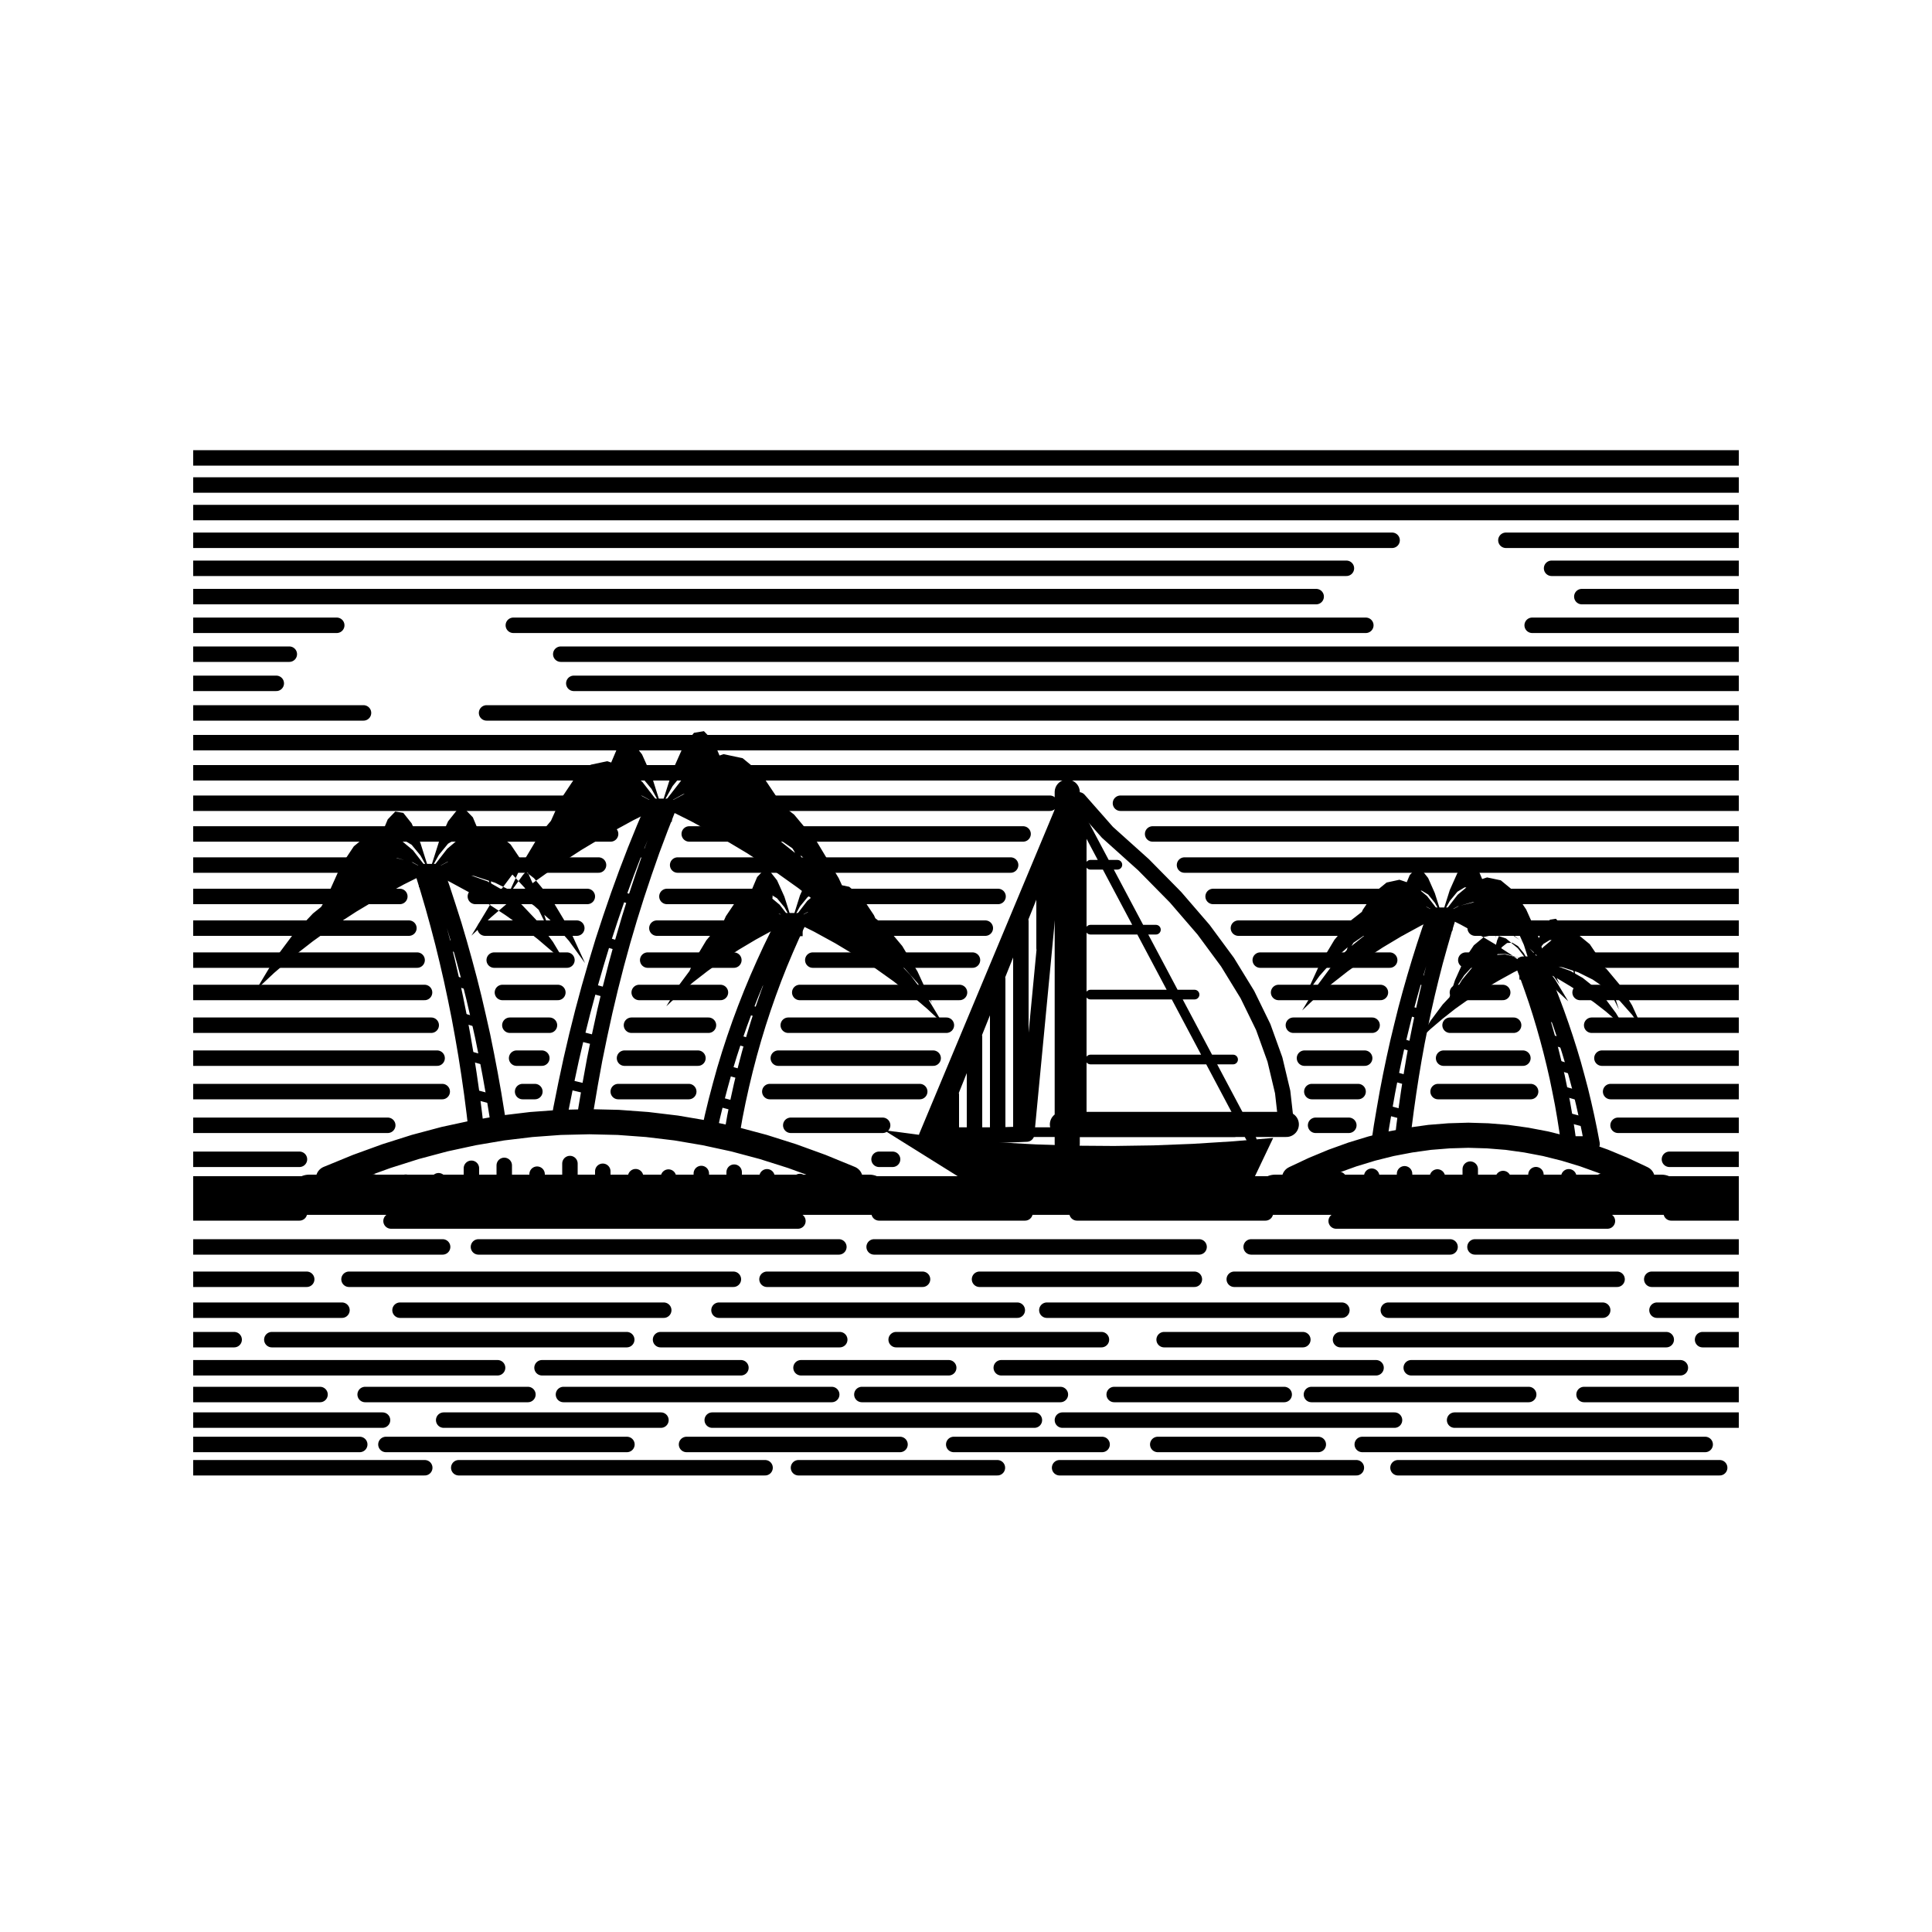
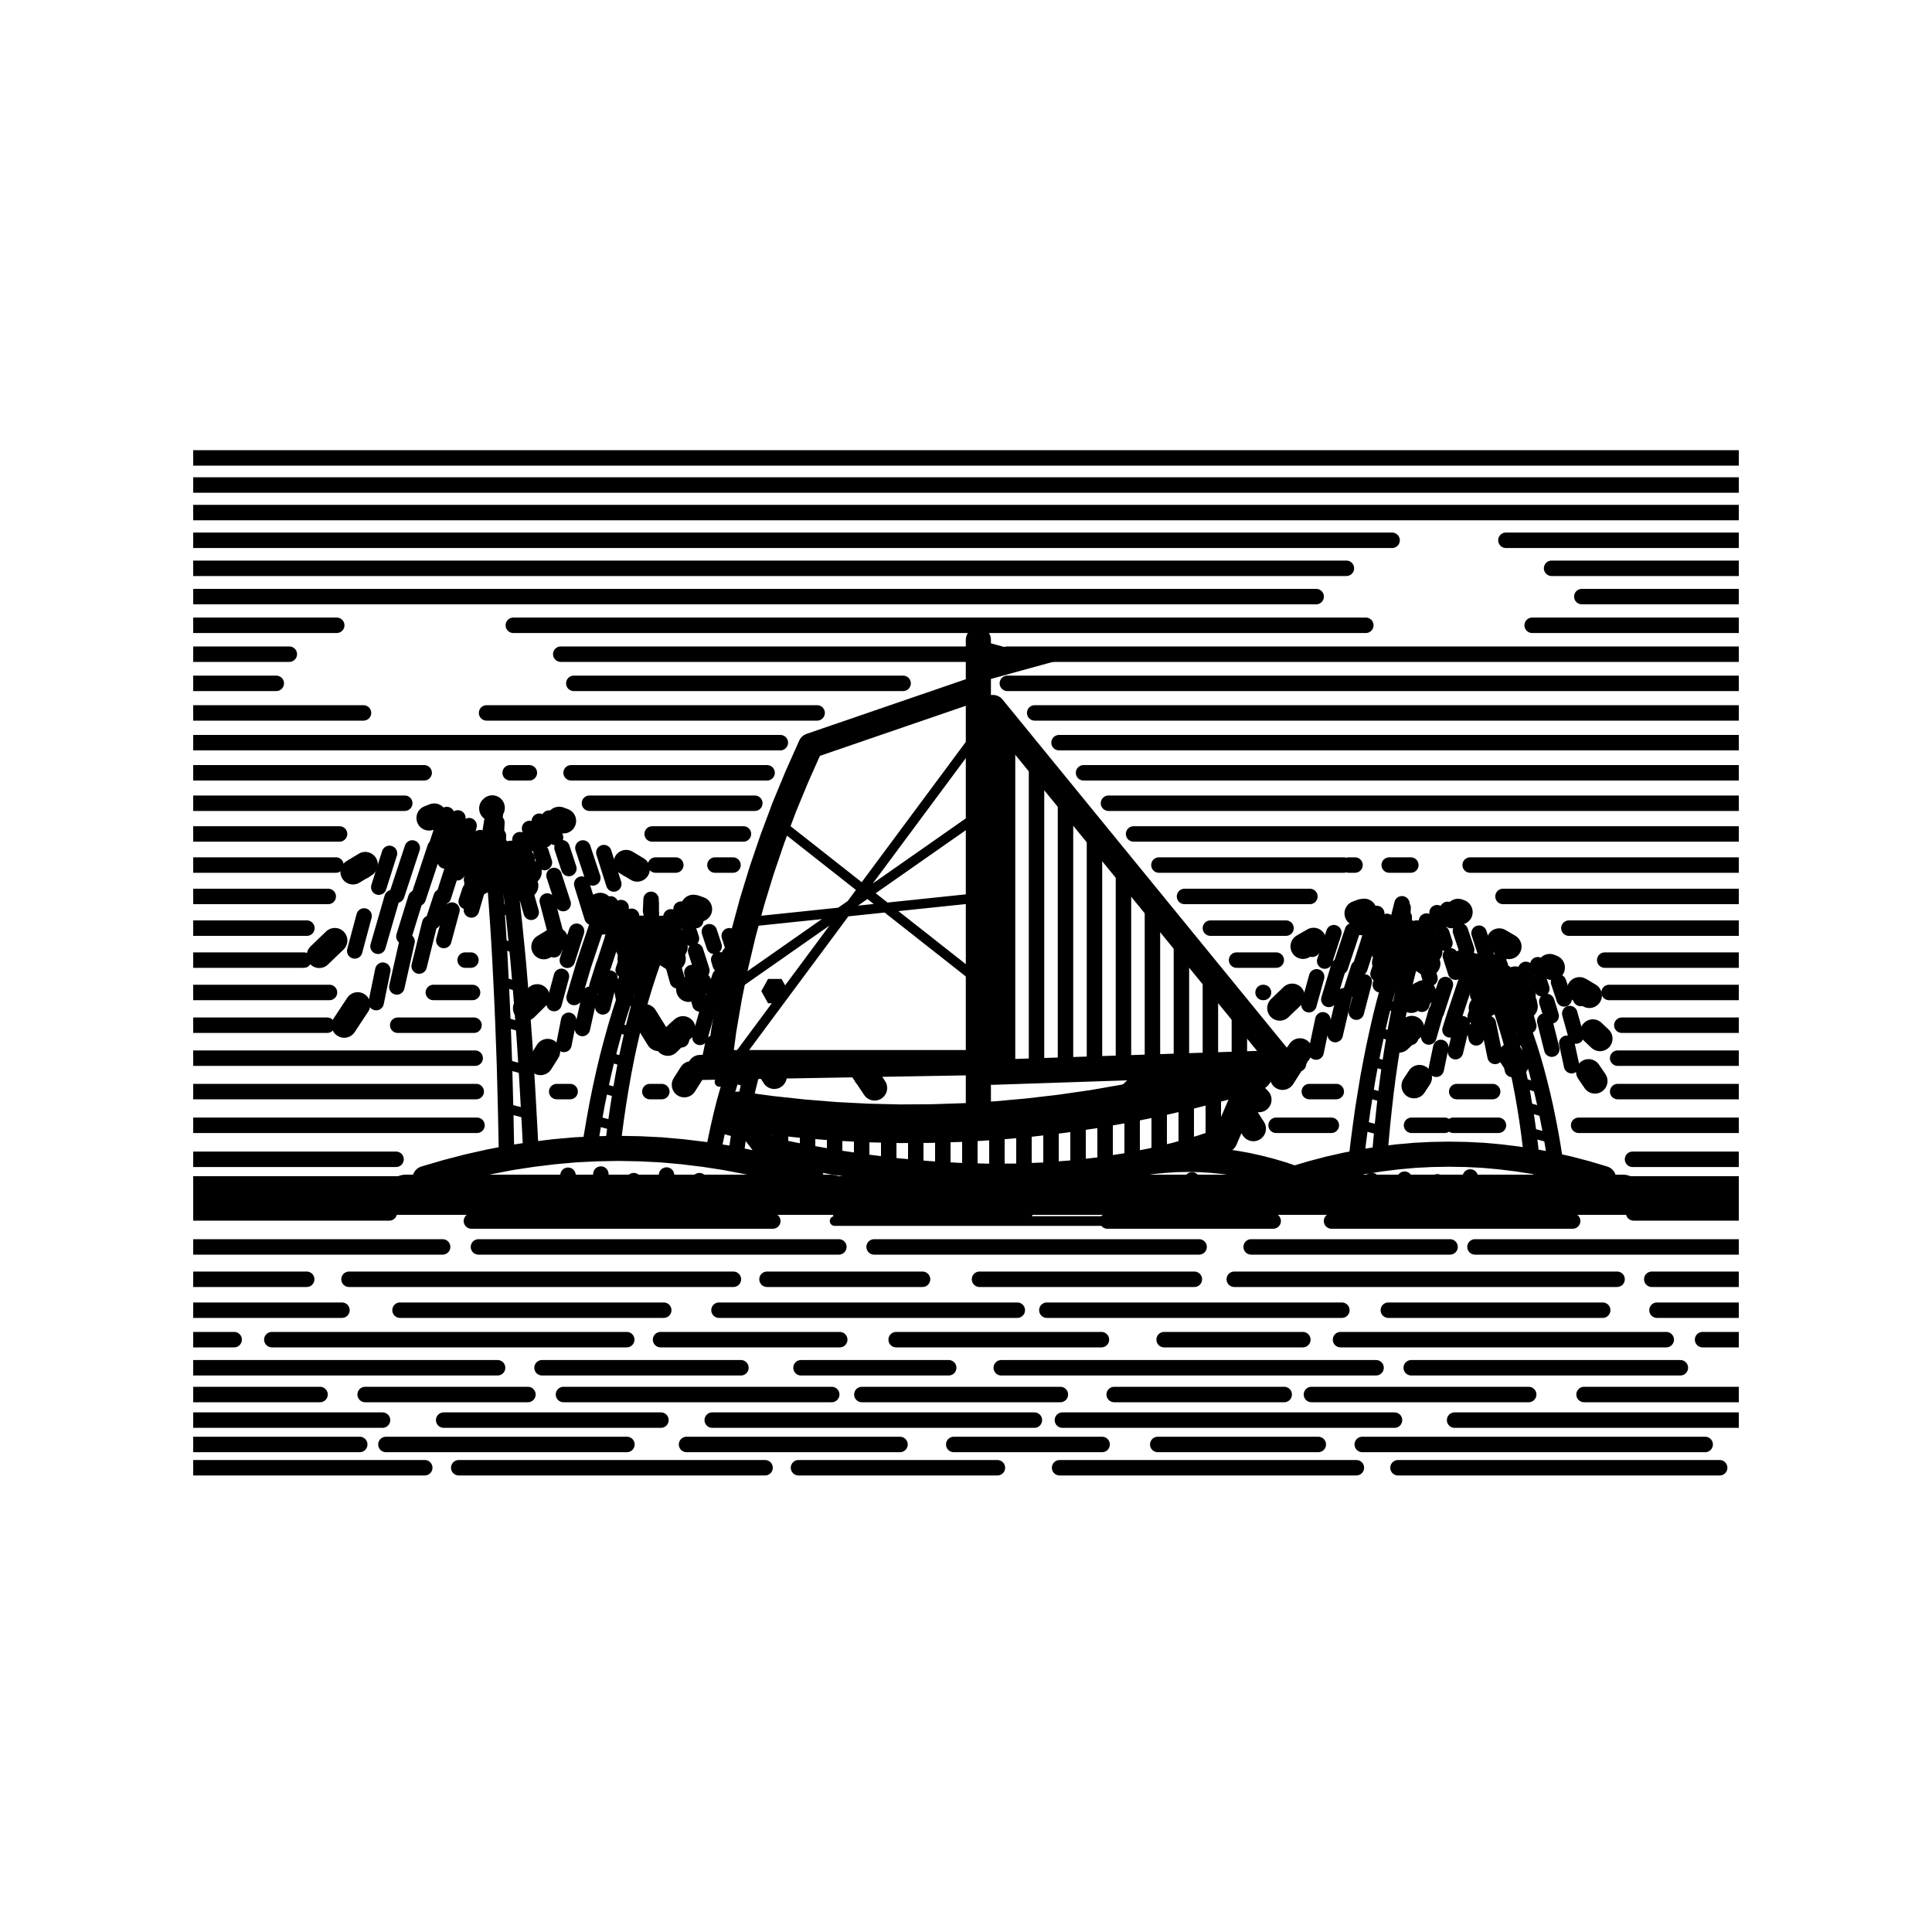
<svg xmlns="http://www.w3.org/2000/svg" viewBox="0 0 200 200">
  <defs>
    <clipPath id="w">
      <path d="M20 46L180 46L180 154L20 154Z" />
    </clipPath>
  </defs>
  <g clip-path="url(#w)" fill="none" stroke="#000" stroke-linecap="round" stroke-linejoin="round">
-     <path d="M44.46 90.23L41.82 90.21L39.3 90.64L36.89 91.5L34.58 92.81L32.4 94.56L30.32 96.76L28.36 99.39L26.51 102.47L28.36 100.73L30.32 99.05L32.4 97.43L34.58 95.87L36.89 94.37L39.3 92.93L41.82 91.55L44.46 90.23ZM44.46 90.23L42.51 89.19L40.64 88.73L38.85 88.84L37.14 89.53L35.52 90.8L33.99 92.64L32.53 95.06L31.16 98.06L32.53 96.15L33.99 94.51L35.52 93.14L37.14 92.03L38.85 91.18L40.64 90.6L42.51 90.28L44.46 90.23ZM44.46 90.23L42.75 88.02L41.11 86.65L39.55 86.12L38.05 86.44L36.63 87.61L35.29 89.62L34.01 92.47L32.81 96.17L34.01 93.74L35.29 91.79L36.63 90.32L38.05 89.34L39.55 88.84L41.11 88.82L42.75 89.28L44.46 90.23ZM44.46 90.23L43.52 87.26L42.61 85.23L41.75 84.15L40.92 84.01L40.14 84.82L39.4 86.59L38.69 89.3L38.03 92.95L38.69 90.59L39.4 88.81L40.14 87.61L40.92 86.98L41.75 86.93L42.61 87.45L43.52 88.55L44.46 90.23ZM44.46 90.23L44.46 87.03L44.46 84.73L44.46 83.33L44.46 82.84L44.46 83.25L44.46 84.56L44.46 86.77L44.46 89.89L44.46 88.05L44.46 86.75L44.46 85.99L44.46 85.76L44.46 86.07L44.46 86.92L44.46 88.31L44.46 90.23ZM44.46 90.23L45.44 87.14L46.38 85.03L47.28 83.9L48.14 83.77L48.95 84.61L49.72 86.44L50.45 89.26L51.14 93.06L50.45 90.61L49.72 88.76L48.95 87.5L48.14 86.85L47.28 86.8L46.38 87.34L45.44 88.49L44.46 90.23ZM44.46 90.23L46.3 87.86L48.05 86.39L49.73 85.82L51.34 86.17L52.86 87.42L54.31 89.57L55.67 92.64L56.96 96.6L55.67 93.99L54.31 91.9L52.86 90.33L51.34 89.27L49.73 88.73L48.05 88.72L46.3 89.22L44.46 90.23ZM44.46 90.23L46.82 88.97L49.09 88.41L51.25 88.55L53.31 89.38L55.28 90.91L57.14 93.15L58.9 96.08L60.56 99.7L58.9 97.4L57.14 95.41L55.28 93.75L53.31 92.41L51.25 91.38L49.09 90.68L46.82 90.3L44.46 90.23ZM44.46 90.23L46.55 90.22L48.56 90.55L50.47 91.24L52.29 92.28L54.03 93.67L55.68 95.41L57.24 97.5L58.7 99.94L57.24 98.56L55.68 97.23L54.03 95.94L52.29 94.71L50.47 93.52L48.56 92.37L46.55 91.28L44.46 90.23ZM43.36 89.63L45.56 89.63L45.56 91.83L43.36 91.83ZM68.45 83.47L65.56 83.45L62.8 83.91L60.16 84.86L57.64 86.29L55.25 88.21L52.98 90.61L50.83 93.49L48.8 96.86L50.83 94.96L52.98 93.12L55.25 91.34L57.64 89.64L60.16 88L62.8 86.42L65.56 84.91L68.45 83.47ZM68.45 83.47L66.11 82.22L63.86 81.66L61.72 81.8L59.67 82.62L57.73 84.14L55.88 86.35L54.14 89.26L52.49 92.85L54.14 90.57L55.88 88.6L57.73 86.95L59.67 85.62L61.72 84.61L63.86 83.91L66.11 83.53L68.45 83.47ZM68.45 83.47L66.5 80.95L64.64 79.39L62.86 78.8L61.16 79.16L59.55 80.48L58.02 82.77L56.57 86.01L55.2 90.22L56.57 87.45L58.02 85.24L59.55 83.57L61.16 82.45L62.86 81.88L64.64 81.86L66.5 82.39L68.45 83.47ZM68.45 83.47L67.44 80.27L66.46 78.09L65.54 76.93L64.65 76.78L63.81 77.66L63.01 79.55L62.26 82.46L61.54 86.39L62.26 83.86L63.01 81.94L63.81 80.65L64.65 79.97L65.54 79.92L66.46 80.48L67.44 81.66L68.45 83.47ZM68.45 83.47L68.45 79.51L68.45 76.67L68.45 74.95L68.45 74.34L68.45 74.84L68.45 76.46L68.45 79.19L68.45 83.04L68.45 80.77L68.45 79.17L68.45 78.22L68.45 77.95L68.45 78.33L68.45 79.38L68.45 81.09L68.45 83.47ZM68.45 83.47L69.63 79.75L70.76 77.21L71.84 75.86L72.87 75.69L73.85 76.71L74.78 78.91L75.66 82.29L76.49 86.87L75.66 83.92L74.78 81.69L73.85 80.19L72.87 79.4L71.84 79.34L70.76 79.99L69.63 81.37L68.45 83.47ZM68.45 83.47L70.7 80.56L72.85 78.76L74.91 78.07L76.88 78.49L78.74 80.02L80.51 82.66L82.19 86.41L83.77 91.27L82.19 88.07L80.51 85.51L78.74 83.58L76.88 82.29L74.91 81.63L72.85 81.61L70.7 82.22L68.45 83.47ZM68.45 83.47L71.46 81.86L74.34 81.15L77.09 81.32L79.72 82.38L82.21 84.33L84.58 87.17L86.82 90.9L88.93 95.52L86.82 92.58L84.58 90.06L82.21 87.94L79.72 86.23L77.09 84.93L74.34 84.03L71.46 83.55L68.45 83.47ZM68.45 83.47L71.55 83.45L74.52 83.94L77.35 84.96L80.06 86.5L82.63 88.56L85.07 91.14L87.38 94.24L89.56 97.86L87.38 95.81L85.07 93.83L82.63 91.93L80.06 90.1L77.35 88.33L74.52 86.64L71.55 85.02L68.45 83.47ZM67.35 82.87L69.55 82.87L69.55 85.07L67.35 85.07ZM81.99 95.31L80.08 95.29L78.25 95.6L76.5 96.23L74.83 97.18L73.25 98.44L71.74 100.03L70.32 101.94L68.98 104.17L70.32 102.91L71.74 101.69L73.25 100.52L74.83 99.39L76.5 98.3L78.25 97.26L80.08 96.26L81.99 95.31ZM81.99 95.31L80.33 94.43L78.75 94.03L77.24 94.13L75.8 94.71L74.43 95.78L73.12 97.34L71.89 99.39L70.73 101.93L71.89 100.32L73.12 98.93L74.43 97.77L75.8 96.83L77.24 96.11L78.75 95.62L80.33 95.35L81.99 95.31ZM81.99 95.31L80.71 93.66L79.49 92.64L78.32 92.24L77.21 92.48L76.15 93.35L75.14 94.85L74.19 96.98L73.3 99.73L74.19 97.92L75.14 96.47L76.15 95.37L77.21 94.64L78.32 94.27L79.49 94.25L80.71 94.6L81.99 95.31ZM81.99 95.31L81.2 92.82L80.44 91.13L79.72 90.22L79.03 90.11L78.38 90.79L77.76 92.26L77.17 94.52L76.62 97.58L77.17 95.61L77.76 94.12L78.38 93.12L79.03 92.59L79.72 92.55L80.44 92.99L81.2 93.91L81.99 95.31ZM81.99 95.31L81.99 92.6L81.99 90.65L81.99 89.47L81.99 89.05L81.99 89.39L81.99 90.5L81.99 92.38L81.99 95.02L81.99 93.46L81.99 92.36L81.99 91.71L81.99 91.52L81.99 91.79L81.99 92.51L81.99 93.68L81.99 95.31ZM81.99 95.31L82.81 92.7L83.6 90.92L84.36 89.98L85.08 89.86L85.77 90.57L86.42 92.11L87.03 94.49L87.61 97.69L87.03 95.62L86.42 94.06L85.77 93.01L85.08 92.46L84.36 92.41L83.6 92.87L82.81 93.84L81.99 95.31ZM81.99 95.31L83.57 93.26L85.08 91.99L86.53 91.51L87.91 91.8L89.23 92.88L90.47 94.74L91.65 97.38L92.76 100.8L91.65 98.55L90.47 96.75L89.23 95.39L87.91 94.48L86.53 94.02L85.08 94L83.57 94.43L81.99 95.31ZM81.99 95.31L84.11 94.17L86.15 93.67L88.1 93.79L89.95 94.54L91.72 95.92L93.4 97.93L94.98 100.57L96.48 103.83L94.98 101.76L93.4 99.97L91.72 98.47L89.95 97.26L88.1 96.34L86.15 95.71L84.11 95.36L81.99 95.31ZM81.99 95.31L84.28 95.29L86.47 95.66L88.57 96.41L90.57 97.55L92.48 99.07L94.28 100.98L95.99 103.27L97.6 105.95L95.99 104.44L94.28 102.98L92.48 101.57L90.57 100.21L88.57 98.91L86.47 97.65L84.28 96.45L81.99 95.31ZM80.89 94.71L83.09 94.71L83.09 96.91L80.89 96.91ZM149.26 94.74L147.14 94.72L145.1 95.06L143.16 95.76L141.3 96.81L139.54 98.22L137.87 99.99L136.29 102.12L134.8 104.6L136.29 103.19L137.87 101.84L139.54 100.53L141.3 99.28L143.16 98.07L145.1 96.91L147.14 95.8L149.26 94.74ZM149.26 94.74L147.19 93.63L145.2 93.14L143.3 93.26L141.5 93.99L139.78 95.33L138.14 97.29L136.6 99.86L135.14 103.04L136.6 101.02L138.14 99.28L139.78 97.82L141.5 96.64L143.3 95.74L145.2 95.13L147.19 94.79L149.26 94.74ZM149.26 94.74L147.73 92.76L146.27 91.54L144.87 91.07L143.54 91.36L142.28 92.39L141.07 94.19L139.94 96.73L138.87 100.03L139.94 97.86L141.07 96.12L142.28 94.81L143.54 93.94L144.87 93.49L146.27 93.47L147.73 93.89L149.26 94.74ZM149.26 94.74L148.53 92.45L147.84 90.89L147.18 90.06L146.54 89.96L145.94 90.58L145.37 91.93L144.83 94.02L144.32 96.82L144.83 95.01L145.37 93.65L145.94 92.72L146.54 92.24L147.18 92.2L147.84 92.6L148.53 93.45L149.26 94.74ZM149.26 94.74L149.26 91.63L149.26 89.4L149.26 88.04L149.26 87.56L149.26 87.96L149.26 89.23L149.26 91.38L149.26 94.4L149.26 92.62L149.26 91.36L149.26 90.62L149.26 90.4L149.26 90.7L149.26 91.52L149.26 92.87L149.26 94.74ZM149.26 94.74L150.08 92.14L150.87 90.37L151.62 89.43L152.34 89.32L153.02 90.02L153.67 91.56L154.28 93.92L154.86 97.1L154.28 95.05L153.67 93.5L153.02 92.45L152.34 91.9L151.62 91.86L150.87 92.31L150.08 93.27L149.26 94.74ZM149.26 94.74L150.89 92.63L152.45 91.32L153.94 90.83L155.36 91.13L156.71 92.24L157.99 94.15L159.21 96.87L160.35 100.39L159.21 98.07L157.99 96.22L156.71 94.82L155.36 93.88L153.94 93.41L152.45 93.39L150.89 93.83L149.26 94.74ZM149.26 94.74L151.05 93.78L152.76 93.36L154.4 93.46L155.96 94.09L157.45 95.25L158.86 96.94L160.19 99.16L161.45 101.91L160.19 100.16L158.86 98.66L157.45 97.4L155.96 96.38L154.4 95.61L152.76 95.07L151.05 94.78L149.26 94.74ZM149.26 94.74L151.18 94.72L153.02 95.03L154.78 95.66L156.45 96.62L158.05 97.89L159.56 99.49L160.99 101.41L162.34 103.65L160.99 102.38L159.56 101.16L158.05 99.98L156.45 98.84L154.78 97.75L153.02 96.7L151.18 95.7L149.26 94.74ZM148.16 94.14L150.36 94.14L150.36 96.34L148.16 96.34ZM158.39 99.81L156.7 99.8L155.09 100.07L153.54 100.62L152.07 101.46L150.67 102.58L149.35 103.98L148.09 105.67L146.91 107.64L148.09 106.52L149.35 105.45L150.67 104.41L152.07 103.42L153.54 102.46L155.09 101.54L156.7 100.65L158.39 99.81ZM158.39 99.81L157.07 99.11L155.82 98.8L154.62 98.87L153.47 99.34L152.38 100.19L151.35 101.43L150.37 103.05L149.45 105.07L150.37 103.79L151.35 102.69L152.38 101.76L153.47 101.02L154.62 100.45L155.82 100.06L157.07 99.84L158.39 99.81ZM158.39 99.81L157.12 98.16L155.9 97.15L154.73 96.76L153.62 96.99L152.57 97.86L151.57 99.35L150.62 101.47L149.73 104.22L150.62 102.41L151.57 100.97L152.57 99.88L153.62 99.14L154.73 98.77L155.9 98.76L157.12 99.11L158.39 99.81ZM158.39 99.81L157.75 97.81L157.14 96.44L156.56 95.71L156.01 95.62L155.48 96.17L154.98 97.35L154.51 99.18L154.06 101.64L154.51 100.05L154.98 98.85L155.48 98.04L156.01 97.62L156.56 97.59L157.14 97.94L157.75 98.68L158.39 99.81ZM158.39 99.81L158.39 97.91L158.39 96.55L158.39 95.72L158.39 95.43L158.39 95.67L158.39 96.45L158.39 97.76L158.39 99.61L158.39 98.52L158.39 97.75L158.39 97.29L158.39 97.16L158.39 97.35L158.39 97.85L158.39 98.67L158.39 99.81ZM158.39 99.81L159.1 97.56L159.78 96.03L160.44 95.21L161.06 95.11L161.65 95.72L162.21 97.05L162.75 99.1L163.25 101.87L162.75 100.08L162.21 98.74L161.65 97.83L161.06 97.35L160.44 97.31L159.78 97.71L159.1 98.54L158.39 99.81ZM158.39 99.81L159.74 98.06L161.03 96.98L162.27 96.56L163.45 96.82L164.57 97.74L165.64 99.32L166.64 101.58L167.59 104.5L166.64 102.58L165.64 101.04L164.57 99.88L163.45 99.1L162.27 98.71L161.03 98.69L159.74 99.06L158.39 99.81ZM158.39 99.81L160.12 98.89L161.78 98.48L163.36 98.58L164.87 99.19L166.31 100.31L167.67 101.94L168.96 104.09L170.17 106.74L168.96 105.06L167.67 103.6L166.31 102.38L164.87 101.4L163.36 100.65L161.78 100.14L160.12 99.86L158.39 99.81ZM158.39 99.81L159.84 99.8L161.24 100.03L162.57 100.51L163.84 101.23L165.05 102.2L166.2 103.41L167.28 104.87L168.3 106.57L167.28 105.61L166.2 104.68L165.05 103.79L163.84 102.92L162.57 102.1L161.24 101.3L159.84 100.54L158.39 99.81ZM157.29 99.21L159.49 99.21L159.49 101.41L157.29 101.41ZM91.52 117L91.52 117L95.41 117.51L99.33 117.93L103.28 118.25L107.27 118.47L111.28 118.6L115.32 118.63L119.4 118.57L123.5 118.41L127.64 118.15L131.8 117.8L129.8 122L99.52 122Z" fill="#000" stroke="none" />
-     <path d="M48.84 113.22L51.1 113.82M48.24 109.21L50.36 109.81M47.54 105.27L49.52 105.87M46.74 101.41L48.59 102.01M45.84 97.61L47.55 98.21M44.84 93.89L46.41 94.49M58.59 112.2L61.1 112.8M59.71 107.19L62.07 107.79M60.99 102.27L63.19 102.87M62.42 97.43L64.47 98.03M64.01 92.69L65.91 93.29M65.75 88.03L67.5 88.63M74.14 113.98L76.4 114.58M75.02 110.73L77.15 111.33M76.03 107.53L78.02 108.13M77.16 104.39L79.01 104.99M78.41 101.3L80.12 101.9M79.77 98.28L81.35 98.88M143.31 114.85L145.57 115.45M143.96 111.34L146.09 111.94M144.7 107.9L146.69 108.5M145.53 104.51L147.38 105.11M146.45 101.19L148.16 101.79M147.45 97.93L149.03 98.53M161.99 115.61L164.25 116.21M161.48 112.86L163.61 113.46M160.89 110.15L162.88 110.75M160.21 107.49L162.06 108.09M159.45 104.88L161.16 105.48M158.6 102.32L160.18 102.92M112.88 109.68L127.65 109.68M112.88 102.96L123.66 102.96M112.88 96.24L119.66 96.24M112.88 89.52L115.67 89.52M110.48 82L95.63 117.54M110.48 82L129.58 117.99M98.52 117.2L127.8 117.2" stroke-width="1" />
-     <path d="M20 47.4L180 47.4M20 50.21L180 50.21M20 53.06L180 53.06M20 55.93L144.11 55.93M155.89 55.93L180 55.93M20 58.83L139.38 58.83M160.62 58.83L180 58.83M20 61.76L136.25 61.76M163.75 61.76L180 61.76M20 64.73L34.86 64.73M53.14 64.73L141.39 64.73M158.61 64.73L180 64.73M20 67.72L29.95 67.72M58.05 67.72L180 67.72M20 70.74L28.6 70.74M59.4 70.74L180 70.74M20 73.8L37.63 73.8M50.37 73.8L180 73.8M20 76.88L180 76.88M20 80L180 80M20 83.15L64.53 83.15M72.6 83.15L108.68 83.15M115.99 83.15L180 83.15M20 86.33L63.21 86.33M71.35 86.33L105.91 86.33M119.32 86.33L180 86.33M20 89.55L40.39 89.55M48.12 89.55L61.96 89.55M70.15 89.55L104.62 89.55M122.62 89.55L180 89.55M20 92.8L41.39 92.8M49.21 92.8L60.8 92.8M69.04 92.8L79.18 92.8M87.19 92.8L103.32 92.8M125.58 92.8L146.04 92.8M153.71 92.8L180 92.8M20 96.08L42.33 96.08M50.22 96.08L59.71 96.08M68 96.08L77.51 96.08M85.66 96.08L102 96.08M128.2 96.08L144.91 96.08M152.71 96.08L180 96.08M20 99.39L43.18 99.39M51.16 99.39L58.69 99.39M67.05 99.39L75.97 99.39M84.14 99.39L100.67 99.39M130.46 99.39L143.86 99.39M151.74 99.39L154.3 99.39M162.2 99.39L180 99.39M20 102.74L43.95 102.74M52.01 102.74L57.75 102.74M66.17 102.74L74.58 102.74M82.79 102.74L99.33 102.74M132.36 102.74L142.9 102.74M150.87 102.74L155.56 102.74M163.57 102.74L180 102.74M20 106.13L44.64 106.13M52.78 106.13L56.88 106.13M65.37 106.13L73.34 106.13M81.6 106.13L97.97 106.13M133.89 106.13L142.04 106.13M150.11 106.13L156.69 106.13M164.77 106.13L180 106.13M20 109.54L45.25 109.54M53.48 109.54L56.09 109.54M64.65 109.54L72.25 109.54M80.57 109.54L96.6 109.54M135.04 109.54L141.27 109.54M149.44 109.54L157.65 109.54M165.83 109.54L180 109.54M20 113L45.78 113M54.1 113L55.37 113M64 113L71.3 113M79.69 113L95.21 113M135.8 113L140.59 113M148.87 113L158.45 113M166.73 113L180 113M20 116.49L40.14 116.49M81.86 116.49L91.37 116.49M136.19 116.49L139.63 116.49M167.5 116.49L180 116.49M20 120.01L31 120.01M91 120.01L92.4 120.01M172.82 120.01L180 120.01M20 123.57L31 123.57M91 123.57L131 123.57M173 123.57L180 123.57M20 125.56L31 125.56M91 125.56L106.11 125.56M111.49 125.56L131 125.56M173 125.56L180 125.56M20 129.08L45.82 129.08M49.53 129.08L86.84 129.08M90.49 129.08L124.13 129.08M129.52 129.08L150.11 129.08M152.69 129.08L180 129.08M20 132.43L31.75 132.43M36.13 132.43L75.92 132.43M79.4 132.43L95.5 132.43M101.4 132.43L123.64 132.43M127.77 132.43L167.4 132.43M170.99 132.43L180 132.43M20 135.63L35.4 135.63M41.41 135.63L68.71 135.63M74.43 135.63L105.31 135.63M108.37 135.63L138.91 135.63M143.72 135.63L165.91 135.63M171.53 135.63L180 135.63M20 138.68L24.24 138.68M28.14 138.68L64.88 138.68M68.38 138.68L86.93 138.68M92.77 138.68L114.02 138.68M120.51 138.68L134.87 138.68M138.77 138.68L172.49 138.68M176.25 138.68L180 138.68M20 141.59L51.51 141.59M56.11 141.59L76.7 141.59M82.92 141.59L98.21 141.59M103.65 141.59L142.45 141.59M146.09 141.59L173.95 141.59M20 144.36L33.13 144.36M37.8 144.36L54.65 144.36M58.33 144.36L86.1 144.36M89.22 144.36L109.77 144.36M115.34 144.36L132.94 144.36M135.76 144.36L158.25 144.36M163.98 144.36L180 144.36M20 147.01L39.6 147.01M45.93 147.01L68.42 147.01M73.73 147.01L107.08 147.01M109.98 147.01L144.36 147.01M150.58 147.01L180 147.01M20 149.53L37.24 149.53M39.95 149.53L64.9 149.53M71.07 149.53L93.17 149.53M98.73 149.53L114.09 149.53M119.85 149.53L136.47 149.53M141.02 149.53L176.52 149.53M20 151.94L43.97 151.94M47.49 151.94L79.2 151.94M82.66 151.94L103.25 151.94M109.69 151.94L140.41 151.94M144.72 151.94L178.02 151.94M49.33 117.23L49.1 115.25L48.84 113.22L48.55 111.2L48.24 109.21L47.9 107.23L47.54 105.27L47.15 103.33L46.74 101.41L46.3 99.5L45.84 97.61L45.35 95.74L44.84 93.89L44.3 92.05L43.74 90.23L45.18 90.23L45.81 92.05L46.41 93.89L47 95.74L47.55 97.61L48.08 99.5L48.59 101.41L49.07 103.33L49.52 105.27L49.96 107.23L50.36 109.21L50.74 111.2L51.1 113.22L51.43 115.25L51.67 116.83M57.82 116.21L58.08 114.74L58.59 112.2L59.13 109.68L59.71 107.19L60.33 104.72L60.99 102.27L61.69 99.84L62.42 97.43L63.2 95.05L64.01 92.69L64.86 90.35L65.75 88.03L66.68 85.74L67.65 83.47L69.25 83.47L68.36 85.74L67.5 88.03L66.69 90.35L65.91 92.69L65.17 95.05L64.47 97.43L63.81 99.84L63.19 102.27L62.61 104.72L62.07 107.19L61.56 109.68L61.1 112.2L60.67 114.74L60.46 116.13M73.38 117.3L73.74 115.63L74.14 113.98L74.57 112.35L75.02 110.73L75.51 109.12L76.03 107.53L76.58 105.95L77.16 104.39L77.77 102.84L78.41 101.3L79.08 99.78L79.77 98.28L80.5 96.78L81.27 95.31L82.71 95.31L82.01 96.78L81.35 98.28L80.72 99.78L80.12 101.3L79.55 102.84L79.01 104.39L78.5 105.95L78.02 107.53L77.57 109.12L77.15 110.73L76.76 112.35L76.4 113.98L76.07 115.63L75.78 117.3ZM35.2 123.4L35.2 122.9M38.6 123.4L38.6 122.34M42 123.4L42 122.38M45.4 123.4L45.4 122.23M48.8 123.4L48.8 120.94M52.2 123.4L52.2 120.64M55.6 123.4L55.6 121.55M59 123.4L59 120.45M62.4 123.4L62.4 121.25M65.8 123.4L65.8 121.81M69.2 123.4L69.2 121.85M72.6 123.4L72.6 121.48M76 123.4L76 121.34M79.4 123.4L79.4 121.82M82.8 123.4L82.8 122.31M86.2 123.4L86.2 122.75M40.48 126.4L82.6 126.4M142.74 118.42L143.01 116.62L143.31 114.85L143.62 113.09L143.96 111.34L144.32 109.61L144.7 107.9L145.11 106.2L145.53 104.51L145.98 102.84L146.45 101.19L146.94 99.55L147.45 97.93L147.98 96.33L148.54 94.74L149.98 94.74L149.49 96.33L149.03 97.93L148.58 99.55L148.16 101.19L147.76 102.84L147.38 104.51L147.03 106.2L146.69 107.9L146.38 109.61L146.09 111.34L145.82 113.09L145.57 114.85L145.34 116.62L145.17 118.18M143.96 118.42L142.74 118.42M162.41 118.42L162.21 117.01L161.99 115.61L161.75 114.23L161.48 112.86L161.2 111.5L160.89 110.15L160.56 108.81L160.21 107.49L159.84 106.18L159.45 104.88L159.04 103.6L158.6 102.32L158.15 101.06L157.67 99.81L159.11 99.81L159.65 101.06L160.18 102.32L160.68 103.6L161.16 104.88L161.62 106.18L162.06 107.49L162.48 108.81L162.88 110.15L163.25 111.5L163.61 112.86L163.94 114.23L164.25 115.61L164.54 117.01L164.81 118.42ZM135.2 123.4L135.2 122.91M138.6 123.4L138.6 122.09M142 123.4L142 121.76M145.4 123.4L145.4 121.51M148.8 123.4L148.8 121.84M152.2 123.4L152.2 121.03M155.6 123.4L155.6 122M159 123.4L159 121.6M162.4 123.4L162.4 121.82M165.8 123.4L165.8 122.3M169.2 123.4L169.2 122.9M138.32 126.4L166.4 126.4M111.68 82.8L114.64 86.16L118.38 89.52L121.69 92.88L124.59 96.24L127.07 99.6L129.13 102.96L130.77 106.32L131.98 109.68L132.78 113.04L133.16 116.4L111.68 116.4ZM108.08 89.39L108.08 98.16M105.68 95.37L105.68 117.02M103.28 101.35L103.28 117.12M100.88 107.33L100.88 117.22M98.48 113.32L98.48 117.32M109.28 86L96.59 117.64M97.68 117.75L106.28 117.4L109.28 86" stroke-width="1.6" />
-     <path d="M34 122L37 120.77L40 119.68L43 118.73L46 117.93L49 117.28L52 116.77L55 116.41L58 116.19L61 116.12L64 116.19L67 116.41L70 116.77L73 117.28L76 117.93L79 118.73L82 119.68L85 120.77L88 122L88 123.6L34 123.6ZM134 122L136 121.06L138 120.23L140 119.51L142 118.9L144 118.4L146 118.02L148 117.74L150 117.58L152 117.52L154 117.58L156 117.74L158 118.02L160 118.4L162 118.9L164 119.51L166 120.23L168 121.06L170 122L170 123.6L134 123.6ZM110.48 82L110.48 118.4M109.98 116.4L133.16 116.4" stroke-width="2.6" />
-     <path d="M32 123.6L90 123.6M132 123.6L172 123.6M20 123.76L180 123.76" stroke-width="4" />
+     <path d="M50.43 90.3L51.16 88.98L52.63 88.98L53.36 90.3L52.63 91.62L51.16 91.62ZM66.06 97.98L66.76 96.72L68.16 96.72L68.86 97.98L68.16 99.24L66.76 99.24ZM78.81 102.6L79.51 101.34L80.91 101.34L81.61 102.6L80.91 103.86L79.51 103.86ZM144.2 98.46L144.9 97.2L146.29 97.2L147 98.46L146.29 99.72L144.9 99.72ZM154.19 103.08L154.89 101.82L156.29 101.82L156.99 103.08L156.29 104.34L154.89 104.34ZM122.22 110.42L122.92 109.16L124.32 109.16L125.02 110.42L124.32 111.68L122.92 111.68ZM101.28 66.24L109.28 68.44L101.28 70.64Z" fill="#000" stroke="none" />
+     <path d="M52.34 114.72L54.72 115.32M52.22 110.14L54.45 110.74M52.06 105.76L54.15 106.36M51.87 101.59L53.82 102.19M51.66 97.62L53.46 98.22M51.41 93.86L53.07 94.46M61.51 115.98L63.77 116.58M62.16 112.6L64.29 113.2M62.9 109.38L64.89 109.98M63.73 106.31L65.58 106.91M64.65 103.38L66.36 103.98M65.65 100.61L67.23 101.21M74.35 116.73L76.61 117.33M74.99 114.08L77.12 114.68M75.72 111.55L77.71 112.15M140.85 116.46L143.11 117.06M141.36 113.08L143.48 113.68M141.93 109.86L143.92 110.46M142.57 106.79L144.42 107.39M143.27 103.86L144.99 104.46M144.04 101.09L145.62 101.69M158.25 117.21L160.51 117.81M157.85 114.56L159.98 115.16M157.39 112.03L159.38 112.63M156.87 109.61L158.72 110.21M156.27 107.32L157.98 107.92M155.6 105.14L157.18 105.74M122.97 119.2L123.63 119.38M122.31 112.93L122.43 112.97M122.59 111.64L124.17 112.24M101.28 101.47L81.16 85.63M101.28 92.95L77.84 95.4M101.28 84.42L76.17 101.99M101.28 75.89L74.48 112M86.4 126.4L117.4 126.4" stroke-width="1" />
+     <path d="M20 47.4L180 47.4M20 50.21L180 50.21M20 53.06L180 53.06M20 55.93L144.11 55.93M155.89 55.93L180 55.93M20 58.83L139.38 58.83M160.62 58.83L180 58.83M20 61.76L136.25 61.76M163.75 61.76L180 61.76M20 64.73L34.86 64.73M53.14 64.73L141.39 64.73M158.61 64.73L180 64.73M20 67.72L29.95 67.72M58.05 67.72L102.3 67.72M104.28 67.72L180 67.72M20 70.74L28.6 70.74M59.4 70.74L93.49 70.74M104.28 70.74L180 70.74M20 73.8L37.63 73.8M50.37 73.8L84.59 73.8M107.11 73.8L180 73.8M20 76.88L80.78 76.88M109.63 76.88L180 76.88M20 80L43.91 80M52.81 80L54.8 80M59.12 80L79.41 80M112.17 80L180 80M20 83.15L41.9 83.15M61.02 83.15L78.14 83.15M114.75 83.15L180 83.15M20 86.33L35.15 86.33M67.51 86.33L76.96 86.33M117.35 86.33L180 86.33M20 89.55L34.78 89.55M67.86 89.55L69.96 89.55M74.01 89.55L75.88 89.55M119.97 89.55L139.1 89.55M139.62 89.55L140.27 89.55M143.81 89.55L146.05 89.55M152.19 89.55L180 89.55M20 92.8L33.98 92.8M122.62 92.8L135.6 92.8M155.59 92.8L180 92.8M20 96.08L31.77 96.08M125.3 96.08L133.13 96.08M162.41 96.08L180 96.08M20 99.39L31.45 99.39M48.15 99.39L48.75 99.39M128.01 99.39L132.12 99.39M166.12 99.39L180 99.39M20 102.74L34.11 102.74M44.86 102.74L48.92 102.74M130.75 102.74L130.8 102.74M166.57 102.74L180 102.74M20 106.13L33.87 106.13M41.17 106.13L49.07 106.13M167.89 106.13L180 106.13M20 109.54L49.19 109.54M167.46 109.54L180 109.54M20 113L49.3 113M57.63 113L59.02 113M67.27 113L68.51 113M135.54 113L138.33 113M150.8 113L154.52 113M167.46 113L180 113M20 116.49L49.38 116.49M132.1 116.49L137.82 116.49M146.12 116.49L149.55 116.49M150.45 116.49L155.12 116.49M163.42 116.49L180 116.49M20 120.01L41 120.01M169 120.01L180 120.01M20 123.57L41 123.57M87 123.57L109 123.57M169 123.57L180 123.57M20 125.56L40.3 125.56M87 125.56L106.11 125.56M169.11 125.56L180 125.56M20 129.08L45.82 129.08M49.53 129.08L86.84 129.08M90.49 129.08L124.13 129.08M129.52 129.08L150.11 129.08M152.69 129.08L180 129.08M20 132.43L31.75 132.43M36.13 132.43L75.92 132.43M79.4 132.43L95.5 132.43M101.4 132.43L123.64 132.43M127.77 132.43L167.4 132.43M170.99 132.43L180 132.43M20 135.63L35.4 135.63M41.41 135.63L68.71 135.63M74.43 135.63L105.31 135.63M108.37 135.63L138.91 135.63M143.72 135.63L165.91 135.63M171.53 135.63L180 135.63M20 138.68L24.24 138.68M28.14 138.68L64.88 138.68M68.38 138.68L86.93 138.68M92.77 138.68L114.02 138.68M120.51 138.68L134.87 138.68M138.77 138.68L172.49 138.68M176.25 138.68L180 138.68M20 141.59L51.51 141.59M56.11 141.59L76.7 141.59M82.92 141.59L98.21 141.59M103.65 141.59L142.45 141.59M146.09 141.59L173.95 141.59M20 144.36L33.13 144.36M37.8 144.36L54.65 144.36M58.33 144.36L86.1 144.36M89.22 144.36L109.77 144.36M115.34 144.36L132.94 144.36M135.76 144.36L158.25 144.36M163.98 144.36L180 144.36M20 147.01L39.6 147.01M45.93 147.01L68.42 147.01M73.73 147.01L107.08 147.01M109.98 147.01L144.36 147.01M150.58 147.01L180 147.01M20 149.53L37.24 149.53M39.95 149.53L64.9 149.53M71.07 149.53L93.17 149.53M98.73 149.53L114.09 149.53M119.85 149.53L136.47 149.53M141.02 149.53L176.52 149.53M20 151.94L43.97 151.94M47.49 151.94L79.2 151.94M82.66 151.94L103.25 151.94M109.69 151.94L140.41 151.94M144.72 151.94L178.02 151.94M52.44 119.5L52.39 117.09L52.34 114.72L52.28 112.4L52.22 110.14L52.14 107.93L52.06 105.76L51.97 103.65L51.87 101.59L51.77 99.58L51.66 97.62L51.54 95.72L51.41 93.86L51.28 92.05L51.14 90.3L51.39 90.3M51.7 90.3L52.66 90.3L52.87 92.05L53.07 93.86L53.27 95.72L53.46 97.62L53.65 99.58L53.82 101.59L53.99 103.65L54.15 105.76L54.31 107.93L54.45 110.14L54.59 112.4L54.72 114.72L54.85 117.09L54.97 119.5L52.44 119.5M49.64 91.33L48.8 94.2M46.79 94.21L45.94 97.36M44.49 95.57L43.39 100.01M42.14 97.46L41.08 102.17M39.63 100.43L38.94 103.79M37.13 103.86L36.99 104.59M48.64 92.17L48.26 93.32M45.67 92.83L44.83 95.39M43.04 92.96L41.81 96.94M40.59 92.92L39.13 97.96M37.69 94.82L36.72 98.44M34.79 97.22L34.6 98.01M49.16 91.11L48.85 92.12M46.85 89.88L45.91 92.82M45.04 87.71L43.29 92.99M42.68 87.78L41.07 92.67M40.32 88.34L39.21 91.84M37.96 89.39L37.73 90.15M50.86 88.4L50.37 91.25M49.71 86.71L48.81 91.06M48.56 85.47L47.34 90.35M47.4 84.67L46.07 89.13M46.25 84.32L45.21 87.47M45.1 84.41L44.88 85.09M51.75 88.32L51.68 90.97M51.6 86.52L51.46 90.57M51.44 85.15L51.23 89.67M51.28 84.21L50.99 88.27M51.12 83.7L50.7 86.36M50.96 83.61L50.96 83.61M52.81 88.51L53.24 91.14M53.82 86.92L54 87.84M54.82 85.76L55.21 87.34M55.83 85.01L56.4 86.93M56.84 84.69L57.51 86.7M57.85 84.79L57.88 84.86M53.85 89.1L54.21 90.33M56.01 88.2L56.36 89.29M58.18 87.76L58.89 89.91M60.34 87.78L61.37 90.88M62.51 88.26L63.54 91.51M64.67 89.19L64.88 89.9M54.48 90.23L54.61 90.62M57.35 90.63L58.3 93.54M60.22 91.52L61.29 94.97M66.34 96.22L66.81 97.98M54.15 91.49L54.99 94.44M56.65 93.27L57.58 96.83M64.29 102.05L64.59 103.57M66.67 105.09L66.8 105.83M61.02 118.96L61.21 117.72L61.51 115.98L61.82 114.27L62.16 112.6L62.52 110.97L62.9 109.38L63.31 107.82L63.73 106.31L64.18 104.82L64.65 103.38L65.14 101.98L65.65 100.61L66.18 99.28L66.74 97.98L67.43 97.98M67.44 97.98L68.18 97.98L67.69 99.28L67.23 100.61L66.78 101.98L66.36 103.38L65.96 104.82L65.58 106.31L65.23 107.82L64.89 109.38L64.58 110.97L64.29 112.6L64.02 114.27L63.77 115.98L63.54 117.72L63.41 118.89M65.48 99.05L64.81 101.44M63.14 101.26L62.4 104.23M61.08 102.92L60.29 106.47M58.87 105.62L58.38 108.12M56.67 108.84L56.67 108.84M65.15 98.5L65.06 98.78M64.84 99.43L64.51 100.42M62.48 99.9L61.79 102.09M60.42 99.9L59.43 103.26M58.12 101.07L57.36 103.89M55.73 103.06L55.55 103.79M65.2 98.51L64.93 99.41M63.31 97.43L62.5 99.9M61.69 96.11L60.42 99.9M59.69 96.4L58.73 99.41M57.7 97.17L57.36 98.32M66.48 96.27L66.04 98.71M65.39 94.85L64.59 98.36M64.3 93.95L63.31 97.43M63.21 93.57L62.43 95.95M62.13 93.7L62.13 93.7M67.45 96.06L67.44 98.41M67.43 94.49L67.42 97.75M67.42 93.5L67.4 96.4M67.4 93.1L67.35 94.31M68.4 96.27L68.82 98.62M69.45 94.91L69.65 95.78M70.5 94.11L70.9 95.44M71.54 93.88L72.02 95.3M69.31 97.07L69.59 97.97M71.37 96.52L71.58 97.16M73.43 96.45L73.93 97.96M75.49 96.87L76.21 99.17M72.01 98.44L72.66 100.47M74.4 99.34L74.56 99.87M69.43 99.05L70.13 101.53M71.62 100.68L72.45 103.93M73.79 119.5L74.06 118.1L74.35 116.73L74.66 115.39L74.99 114.08L75.35 112.8L75.72 111.55L76.12 110.33L76.23 110M78.13 110L78.04 110.33L77.71 111.55L77.4 112.8L77.12 114.08L76.92 115.06M76.84 115.48L76.61 116.73L76.39 118.1L76.19 119.5L73.79 119.5M73.81 107.99L73.31 110.4M71.6 111.08L71.56 111.31M75.3 104.47L74.69 106.45M73.27 104.52L72.46 107.39M70.88 106.31L70.54 107.64M74.52 101.08L73.63 103.8M72.56 101.7L72.22 102.82M76.25 98.96L76.22 99.05M87.28 110L87.36 110.36M88.98 110.33L89.22 111.58M45.2 123.4L45.2 122.94M48.6 123.4L48.6 122.52M52 123.4L52 122.6M55.4 123.4L55.4 122.53M58.8 123.4L58.8 121.66M62.2 123.4L62.2 121.54M65.6 123.4L65.6 122.22M69 123.4L69 121.64M72.4 123.4L72.4 122.22M75.8 123.4L75.8 122.63M79.2 123.4L79.2 122.77M82.6 123.4L82.6 122.83M48.8 126.4L80 126.4M140.41 119.98L140.62 118.2L140.85 116.46L141.09 114.75L141.36 113.08L141.63 111.45L141.93 109.86L142.24 108.3L142.57 106.79L142.91 105.3L143.27 103.86L143.65 102.46L144.04 101.09L144.45 99.76L144.88 98.46L145.32 98.46M145.44 98.46L146.32 98.46L145.96 99.76L145.62 101.09L145.29 102.46L144.99 103.86L144.7 105.3L144.42 106.79L144.16 108.3L143.92 109.86L143.69 111.45L143.48 113.08L143.29 114.75L143.11 116.46L142.95 118.2L142.8 119.98L140.41 119.98M143.6 99.48L142.89 101.95M141.23 101.64L140.41 104.78M139.16 103.07L138.22 107.1M136.94 105.57L136.24 108.91M134.72 108.53L134.42 110.14M142.98 99.83L142.65 100.82M140.63 100.19L139.92 102.39M138.59 100.03L137.56 103.46M136.3 101.12L135.5 104.01M133.91 103L133.7 103.86M143.42 98.88L143.14 99.81M141.61 97.64L140.78 100.2M140.01 96.34L138.76 100.09M138.08 96.55L137.13 99.49M136.16 97.25L135.85 98.27M144.64 96.75L144.22 99.12M143.58 95.38L142.81 98.7M142.52 94.56L141.61 97.64M141.47 94.3L140.89 96.01M145.49 96.54L145.44 98.9M145.37 94.96L145.26 98.24M145.25 93.97L145.08 96.9M145.13 93.56L144.82 94.82M146.58 96.75L147.02 99.17M147.67 95.35L147.81 95.99M148.76 94.48L149.06 95.5M149.85 94.14L150.23 95.3M150.94 94.33L150.94 94.33M147.33 97.37L147.65 98.44M149.26 96.63L149.58 97.63M151.18 96.37L151.83 98.31M153.11 96.6L153.98 99.3M155.04 97.31L155.3 98.18M147.75 98.47L147.77 98.53M150.14 98.94L150.68 100.64M153.53 103.3L153.61 103.56M154.92 101.39L155.23 102.56M157.37 103.63L157.44 103.9M147.55 99.57L148.03 101.29M152.65 106.7L152.82 107.44M154.07 105.94L154.77 109.36M156.24 108.99L156.56 110.72M158.57 119.98L158.42 118.58L158.25 117.21L158.06 115.87L157.85 114.56L157.63 113.28L157.39 112.03L157.14 110.81L156.87 109.61L156.58 108.45L156.27 107.32L155.94 106.21L155.6 105.14L155.25 104.09L154.87 103.08L155.35 103.08M155.4 103.08L156.31 103.08L156.75 104.09L157.18 105.14L157.59 106.21L157.98 107.32L158.36 108.45L158.72 109.61L159.06 110.81L159.38 112.03L159.69 113.28L159.98 114.56L160.25 115.87L160.51 117.21L160.75 118.58L160.97 119.98L158.57 119.98M153.59 104.15L152.99 106.33M151.37 105.97L150.67 108.87M149.15 108.43L148.68 110.69M146.92 111.55L146.92 111.55M153.39 103.2L153.12 104.01M152.97 104.46L152.71 105.24M150.64 104.89L150.1 106.61M148.66 104.73L147.91 107.35M146.32 106.31L146.04 107.39M153.42 103.21L153.03 104.45M151.69 101.77L150.65 104.89M149.63 101.92L148.71 104.75M147.58 102.65L147.19 103.96M154.68 101.38L154.29 103.6M153.68 100.11L152.97 103M152.67 99.49L151.97 101.68M151.66 99.52L151.66 99.52M155.46 101.24L155.4 103.3M155.31 99.94L155.18 102.31M155.16 99.44L154.91 100.36M156.71 101.49L157.18 103.69M157.95 100.35L158.05 100.73M159.19 99.87L159.37 100.39M160.44 100.04L160.44 100.04M157.38 102.1L157.69 103.13M159.36 101.59L159.61 102.35M161.34 101.67L161.92 103.41M163.33 102.35L163.63 103.36M160.12 103.68L160.58 105.17M162.5 104.92L163.15 107.25M164.88 106.8L164.89 106.83M157.64 104.03L158.26 106.21M159.91 105.69L160.64 108.61M162.19 108L162.69 110.32M164.46 110.95L164.46 110.95M135.2 123.4L135.2 122.96M138.6 123.4L138.6 122.39M142 123.4L142 122.2M145.4 123.4L145.4 122.07M148.8 123.4L148.8 122.34M152.2 123.4L152.2 121.84M155.6 123.4L155.6 122.51M159 123.4L159 122.32M162.4 123.4L162.4 122.53M137.84 126.4L162.8 126.4M121.22 120.08L121.26 119.66M122.29 113.01L122.31 112.93L122.45 112.28L122.59 111.64L122.74 111.02L122.9 110.42L124.34 110.42L124.25 111.02L124.17 111.64L124.09 112.28L124.06 112.57M123.62 119.02L123.6 119.59L123.59 120.03M121.66 111.75L121.29 113.24M121.47 110.55L121.33 110.99M121.23 111.31L120.91 112.3M119.09 111.61L118.66 113.16M121.58 110.37L121.27 111.31M119.63 110.44L119.46 110.96M122.44 110.35L122.39 110.56M124.84 110.27L124.91 110.6M125.63 110.24L125.77 110.66M127.58 110.17L127.67 110.47M125.6 111.68L125.72 112.15M128.03 115.13L128.12 115.58M113.2 123.4L113.2 122.99M116.6 123.4L116.6 122.56M120 123.4L120 122.64M123.4 123.4L123.4 122.14M126.8 123.4L126.8 122.41M130.2 123.4L130.2 122.6M114.64 126.4L131.8 126.4M101.28 71.24L83.92 77.2M131.3 108.66L131.3 109.55M128.3 104.99L128.3 109.65M125.3 101.32L125.3 109.75M122.3 97.64L122.3 109.85M119.3 93.97L119.3 109.95M116.3 90.3L116.3 110.05M113.3 86.62L113.3 110.15M110.3 82.95L110.3 110.25M107.3 79.27L107.3 110.35M104.3 75.6L104.3 110.45M128.4 111.7L128.4 113.97M125.6 112.48L125.6 118.1M122.8 113.19L122.8 118.95M120 113.83L120 119.67M117.2 114.4L117.2 120.25M114.4 114.91L114.4 120.7M111.6 115.35L111.6 121.05M108.8 115.73L108.8 121.28M106 116.05L106 121.42M103.2 116.29L103.2 121.46M100.4 116.47L100.4 121.41M97.6 116.58L97.6 121.28M94.8 116.62L94.8 121.07M92 116.6L92 120.79M89.2 116.52L89.2 120.44M86.4 116.37L86.4 120.02M83.6 116.15L83.6 119.52M80.8 115.86L80.8 118.97M78 115.51L78 116.73" stroke-width="1.6" />
+     <path d="M51.9 90.3L51.7 90.39M51.44 90.5L50.41 90.95M49.93 91.2L49.36 91.51M37.03 104.01L35.63 106.13M51.9 90.3L51.7 90.29M51.38 90.27L50.49 90.23M34.66 97.36L33.05 98.91M51.9 90.3L51.7 90.18M51.3 89.93L50.58 89.49M37.81 89.49L36.54 90.26M51.9 90.3L51.7 89.93M51.08 88.77L50.74 88.22M44.95 84.47L44.41 84.68M51.9 90.3L51.8 88.88L51.74 88.11M50.96 83.63L50.9 83.69M51.9 90.3L52.54 88.99L52.92 88.33M57.88 84.81L58.34 84.98M51.9 90.3L53.31 89.4L54.08 89.01M64.82 89.28L65.97 89.97M51.9 90.3L53.76 90.21L54.78 90.27M51.9 90.3L53.52 91.12L54.43 91.69M66.76 105.24L68.17 107.51M67.46 97.98L67.44 97.99M67.43 98L66.31 98.55L65.22 99.22M56.69 108.84L55.96 110M67.46 97.98L67.44 97.98M67.43 97.98L66.15 97.96L66.13 97.97M55.61 103.18L54.4 104.38M67.46 97.98L67.44 97.97M67.43 97.96L66.34 97.31L66.21 97.25M57.51 97.28L57.41 97.33L56.3 98.01M67.46 97.98L67.44 97.95M67.42 97.92L66.89 96.94L66.36 96.08M62.13 93.72L61.79 93.85M67.46 97.98L67.45 96.95L67.45 96.04L67.44 95.86M67.46 97.98L67.96 97.02L68.45 96.19L68.52 96.09M71.77 93.92L71.92 93.94L72.42 94.12M67.46 97.98L68.6 97.38L69.55 96.99M67.46 97.98L68.88 97.95L69.46 98M69.66 98.02L69.89 98.04M67.46 97.98L68.73 98.63L69.69 99.24M79.26 110L80.15 111.43M71.57 111.15L70.84 112.3M70.7 106.49L70.23 106.9L69.13 108M72.37 101.81L72.18 101.89L71.29 102.42M76.22 98.98L75.92 99.09M89.12 110.54L89.5 111.07L90.54 112.63M44 122L46.22 121.35L48.44 120.77L50.67 120.27L52.89 119.84L55.11 119.5L57.33 119.23L59.56 119.03L61.78 118.92L64 118.88L66.22 118.92L68.44 119.03L70.67 119.23L72.89 119.5L75.11 119.84L77.33 120.27L79.56 120.77L81.78 121.35L84 122L84 123.6L44 123.6ZM145.6 98.46L145.44 98.54M145.35 98.58L144.31 99.07L143.33 99.65M134.57 108.78L134.05 109.52L132.77 111.53M145.6 98.46L145.44 98.45M145.32 98.45L144.3 98.39M133.77 103.12L132.48 104.36M145.6 98.46L145.44 98.36M145.26 98.24L144.52 97.74L144.39 97.67M135.98 97.34L135.96 97.35L134.89 97.97M145.6 98.46L145.45 98.18M145.19 97.69L145.08 97.49L144.57 96.64L144.52 96.57M141.22 94.33L140.99 94.36L140.48 94.55M145.6 98.46L145.54 97.42L145.48 96.51L145.47 96.34M145.6 98.46L146.15 97.44L146.7 96.57M150.94 94.34L151.15 94.42M145.6 98.46L146.66 97.75L147.55 97.27M155.2 97.4L156.21 97.99M145.6 98.46L146.89 98.42L147.57 98.47M147.7 98.48L148.02 98.5M157.53 103.58L157.83 103.88M145.6 98.46L146.86 99.14L147.81 99.76M156.4 109.25L156.98 110.14M155.59 103.08L155.4 103.17M155.37 103.18L154.67 103.51L153.75 104.05L153.34 104.34M146.94 111.54L146.38 112.4M155.59 103.08L155.4 103.06M155.34 103.05L154.51 102.99L154.36 102.99M146.15 106.46L145.91 106.66L144.83 107.67M155.59 103.08L155.4 102.97M155.31 102.93L154.64 102.56L154.42 102.47M147.37 102.77L147.03 102.95L146.08 103.56M155.59 103.08L155.41 102.7M155.16 102.21L154.76 101.49L154.56 101.21M151.66 99.53L151.42 99.62M155.59 103.08L155.54 102.3L155.49 101.62L155.44 101.04M155.59 103.08L156.1 102.29L156.61 101.61L156.85 101.34M160.43 100.05L160.7 100.16M155.59 103.08L156.48 102.53L157.38 102.1L157.6 102.02M163.51 102.45L163.63 102.51L164.53 103.05M155.59 103.08L156.59 103.01L157.6 103.06L157.68 103.07M164.89 106.82L165.63 107.52M155.59 103.08L156.54 103.45L157.49 103.94L157.89 104.19M164.45 110.94L165.11 111.91M134 122L135.78 121.47L137.56 121L139.33 120.6L141.11 120.26L142.89 119.98L144.67 119.76L146.44 119.6L148.22 119.51L150 119.48L151.78 119.51L153.56 119.6L155.33 119.76L157.11 119.98L158.89 120.26L160.67 120.6L162.44 121L164.22 121.47L166 122L166 123.6L134 123.6ZM123.62 110.42L123.05 110.72L122.49 111.08L121.93 111.51L121.45 111.94M123.62 110.42L122.96 110.38L122.41 110.4M122.28 110.41L121.63 110.51L121.41 110.57M118.88 111.75L118.32 112.15L117.66 112.71L117 113.33M123.62 110.42L123.42 110.31M118.74 110.47L118.65 110.52M123.62 110.42L123.56 110.31M123.62 110.42L123.62 110.31M123.62 110.42L123.68 110.3M123.62 110.42L123.85 110.3M127.97 110.16L128.33 110.34L128.85 110.68M123.62 110.42L124.29 110.43L124.96 110.51L125.62 110.66M125.84 110.73L126.02 110.79M129.09 112.65L129.66 113.16L130.33 113.84M123.62 110.42L124.23 110.73L124.84 111.11L125.46 111.56L125.81 111.87M128.26 114.6L128.52 114.96L129.13 115.87L129.75 116.84M112 122L113.22 121.58L114.44 121.22L115.67 120.9L116.89 120.63L118.11 120.41L119.33 120.24L120.56 120.12L121.78 120.04L123 120.02L124.22 120.04L125.44 120.12L126.67 120.24L127.89 120.41L129.11 120.63L130.33 120.9L131.56 121.22L132.78 121.58L134 122L134 123.6L112 123.6ZM101.28 110L101.28 71.24L83.92 77.2L82.49 80.41L81.16 83.63L79.95 86.87L78.84 90.13L77.84 93.4L76.95 96.69L76.17 99.99L75.5 103.31L74.93 106.65L74.48 110ZM102.78 73.24L132.8 110L102.78 111ZM101.28 66.24L101.28 114M72.48 110.5L101.28 110M76.48 115L79.81 115.45L83.15 115.81L86.48 116.08L89.81 116.25L93.14 116.33L96.48 116.31L99.81 116.2L103.14 116L106.47 115.7L109.81 115.31L113.14 114.83L116.47 114.25L119.8 113.58L123.14 112.81L126.47 111.95L129.8 111L126.8 118L124.31 118.82L121.76 119.55L119.15 120.17L116.47 120.69L113.73 121.11L110.93 121.42L108.07 121.64L105.14 121.75L102.15 121.76L99.1 121.67L95.99 121.48L92.81 121.19L89.57 120.79L86.27 120.3L82.91 119.7L79.48 119Z" stroke-width="2.6" />
+     <path d="M42 123.6L86 123.6M132 123.6L134 123.6L168 123.6M110 123.6L136 123.6M76.48 115L79.81 115.45L83.15 115.81L86.48 116.08L89.81 116.25L93.14 116.33L96.48 116.31L99.81 116.2L103.14 116L106.47 115.7L109.81 115.31L113.14 114.83L116.47 114.25L119.8 113.58L123.14 112.81L126.47 111.95L129.8 111M20 123.76L180 123.76" stroke-width="4" />
  </g>
</svg>
